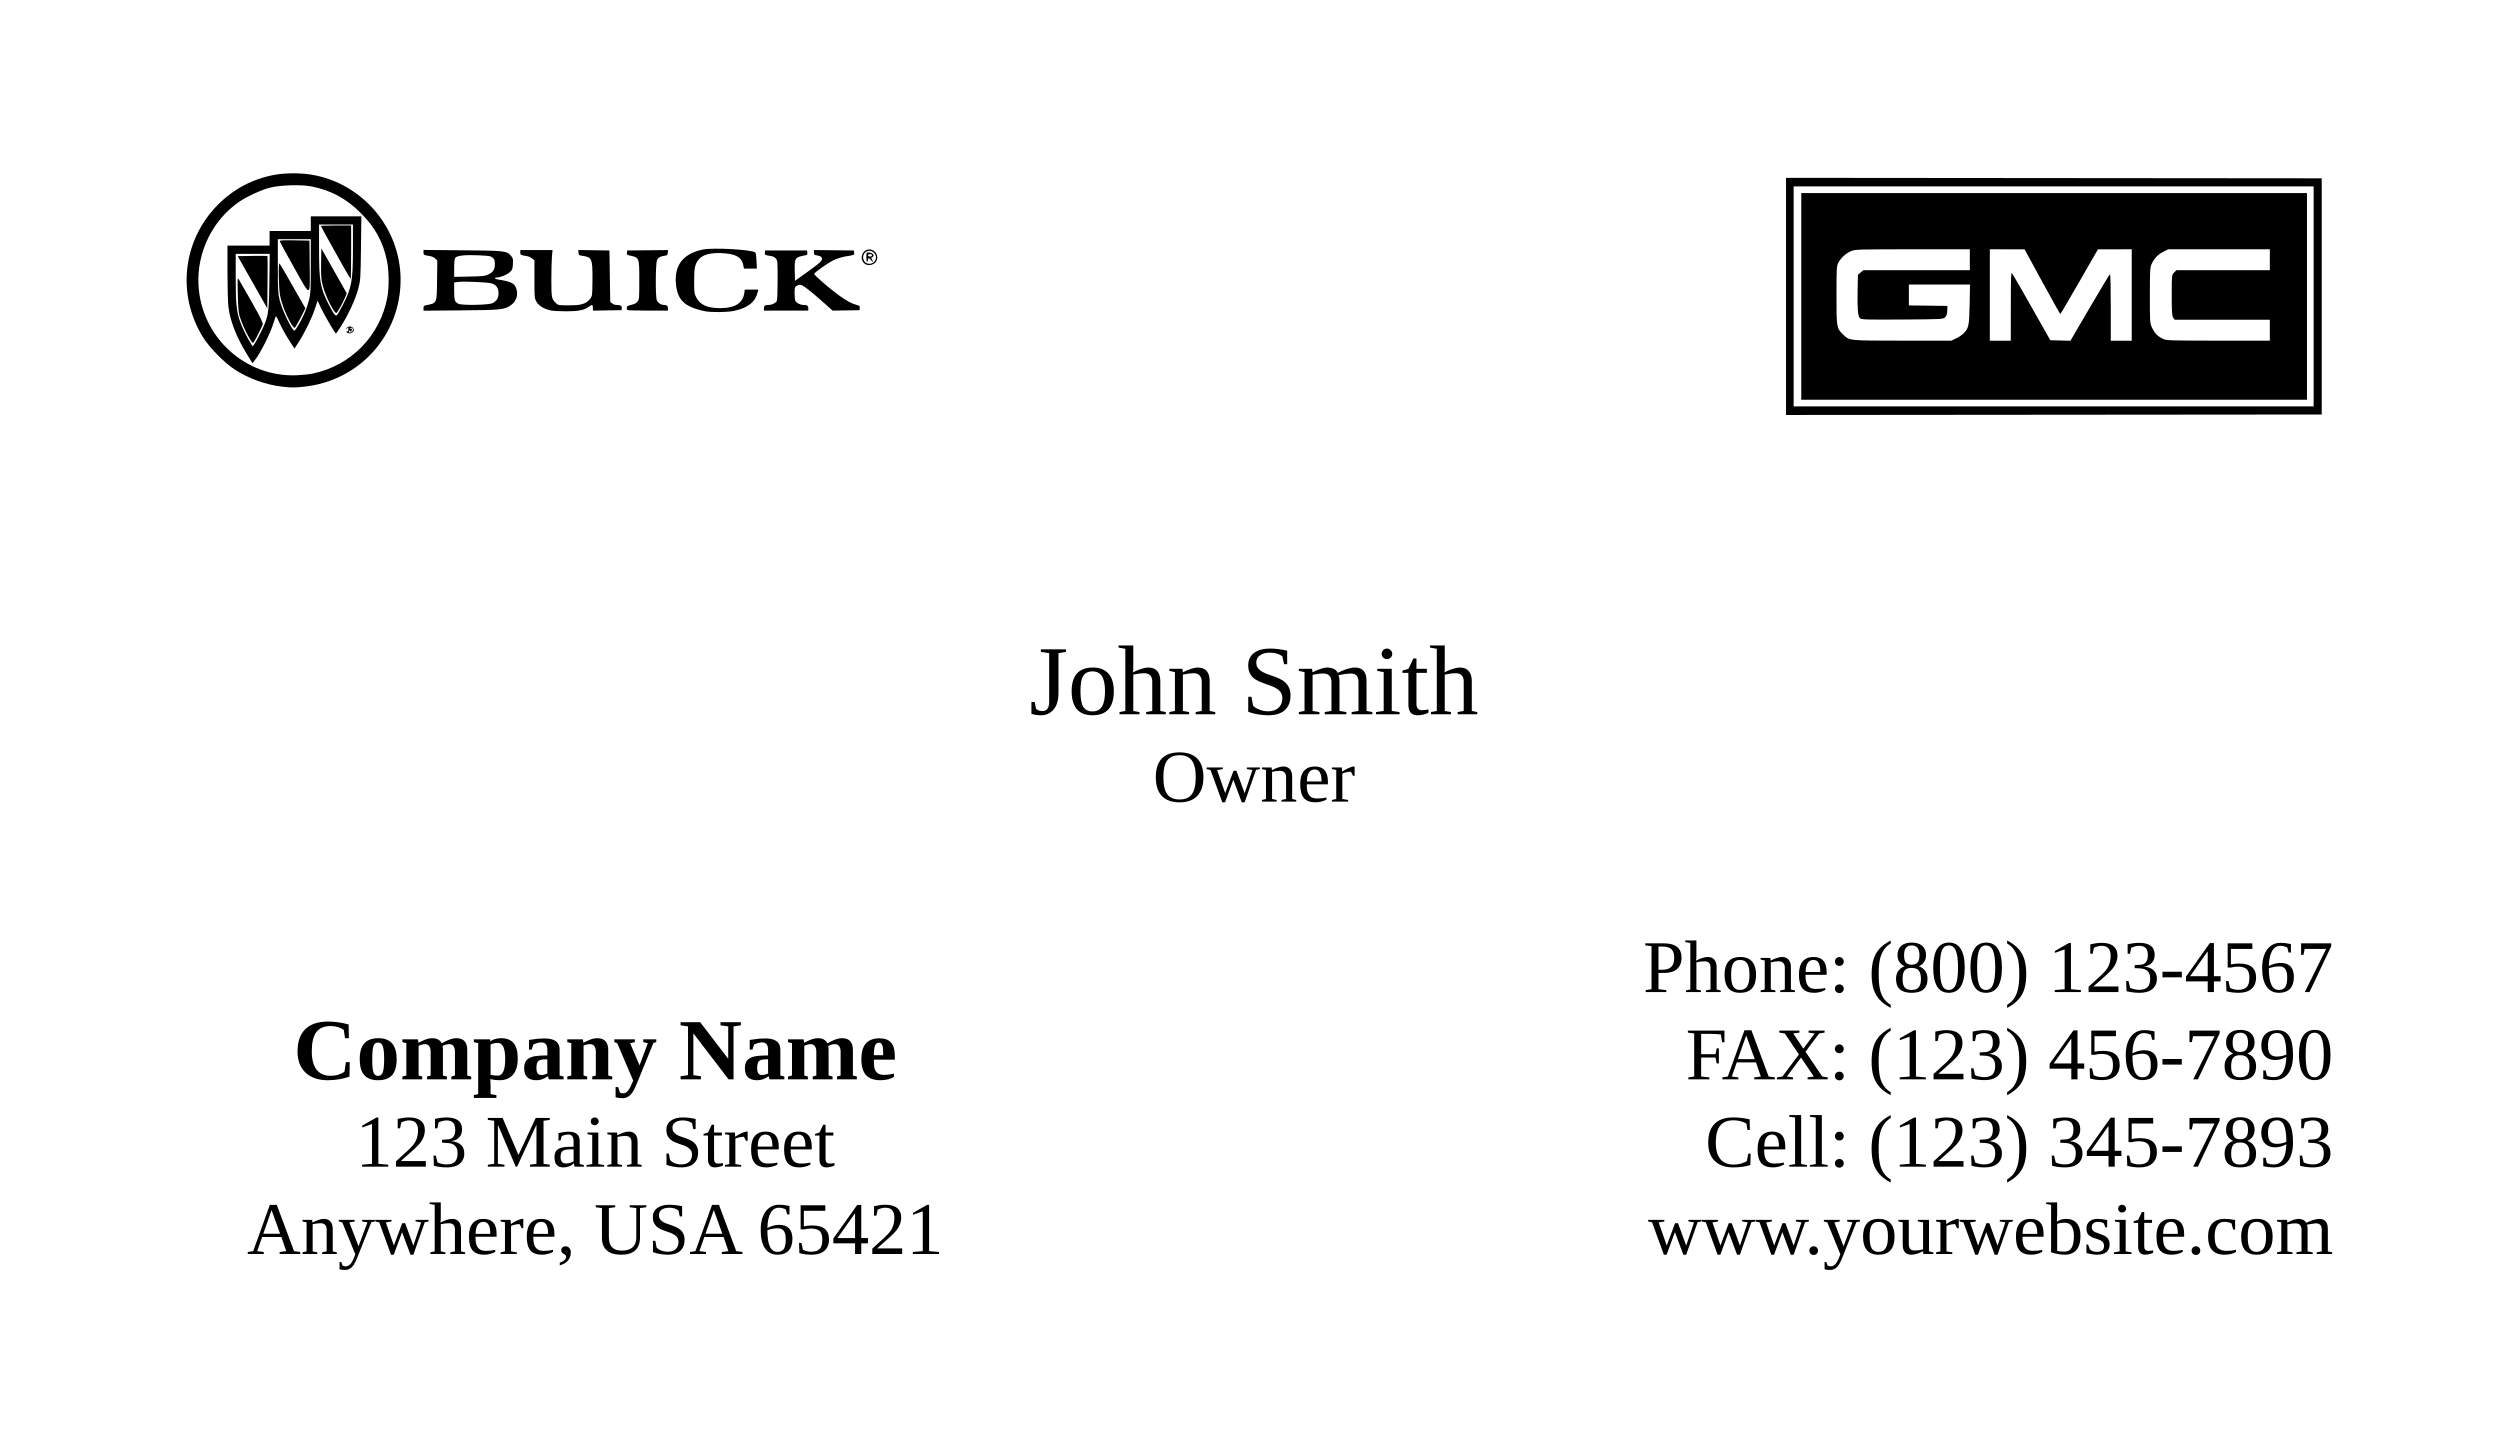
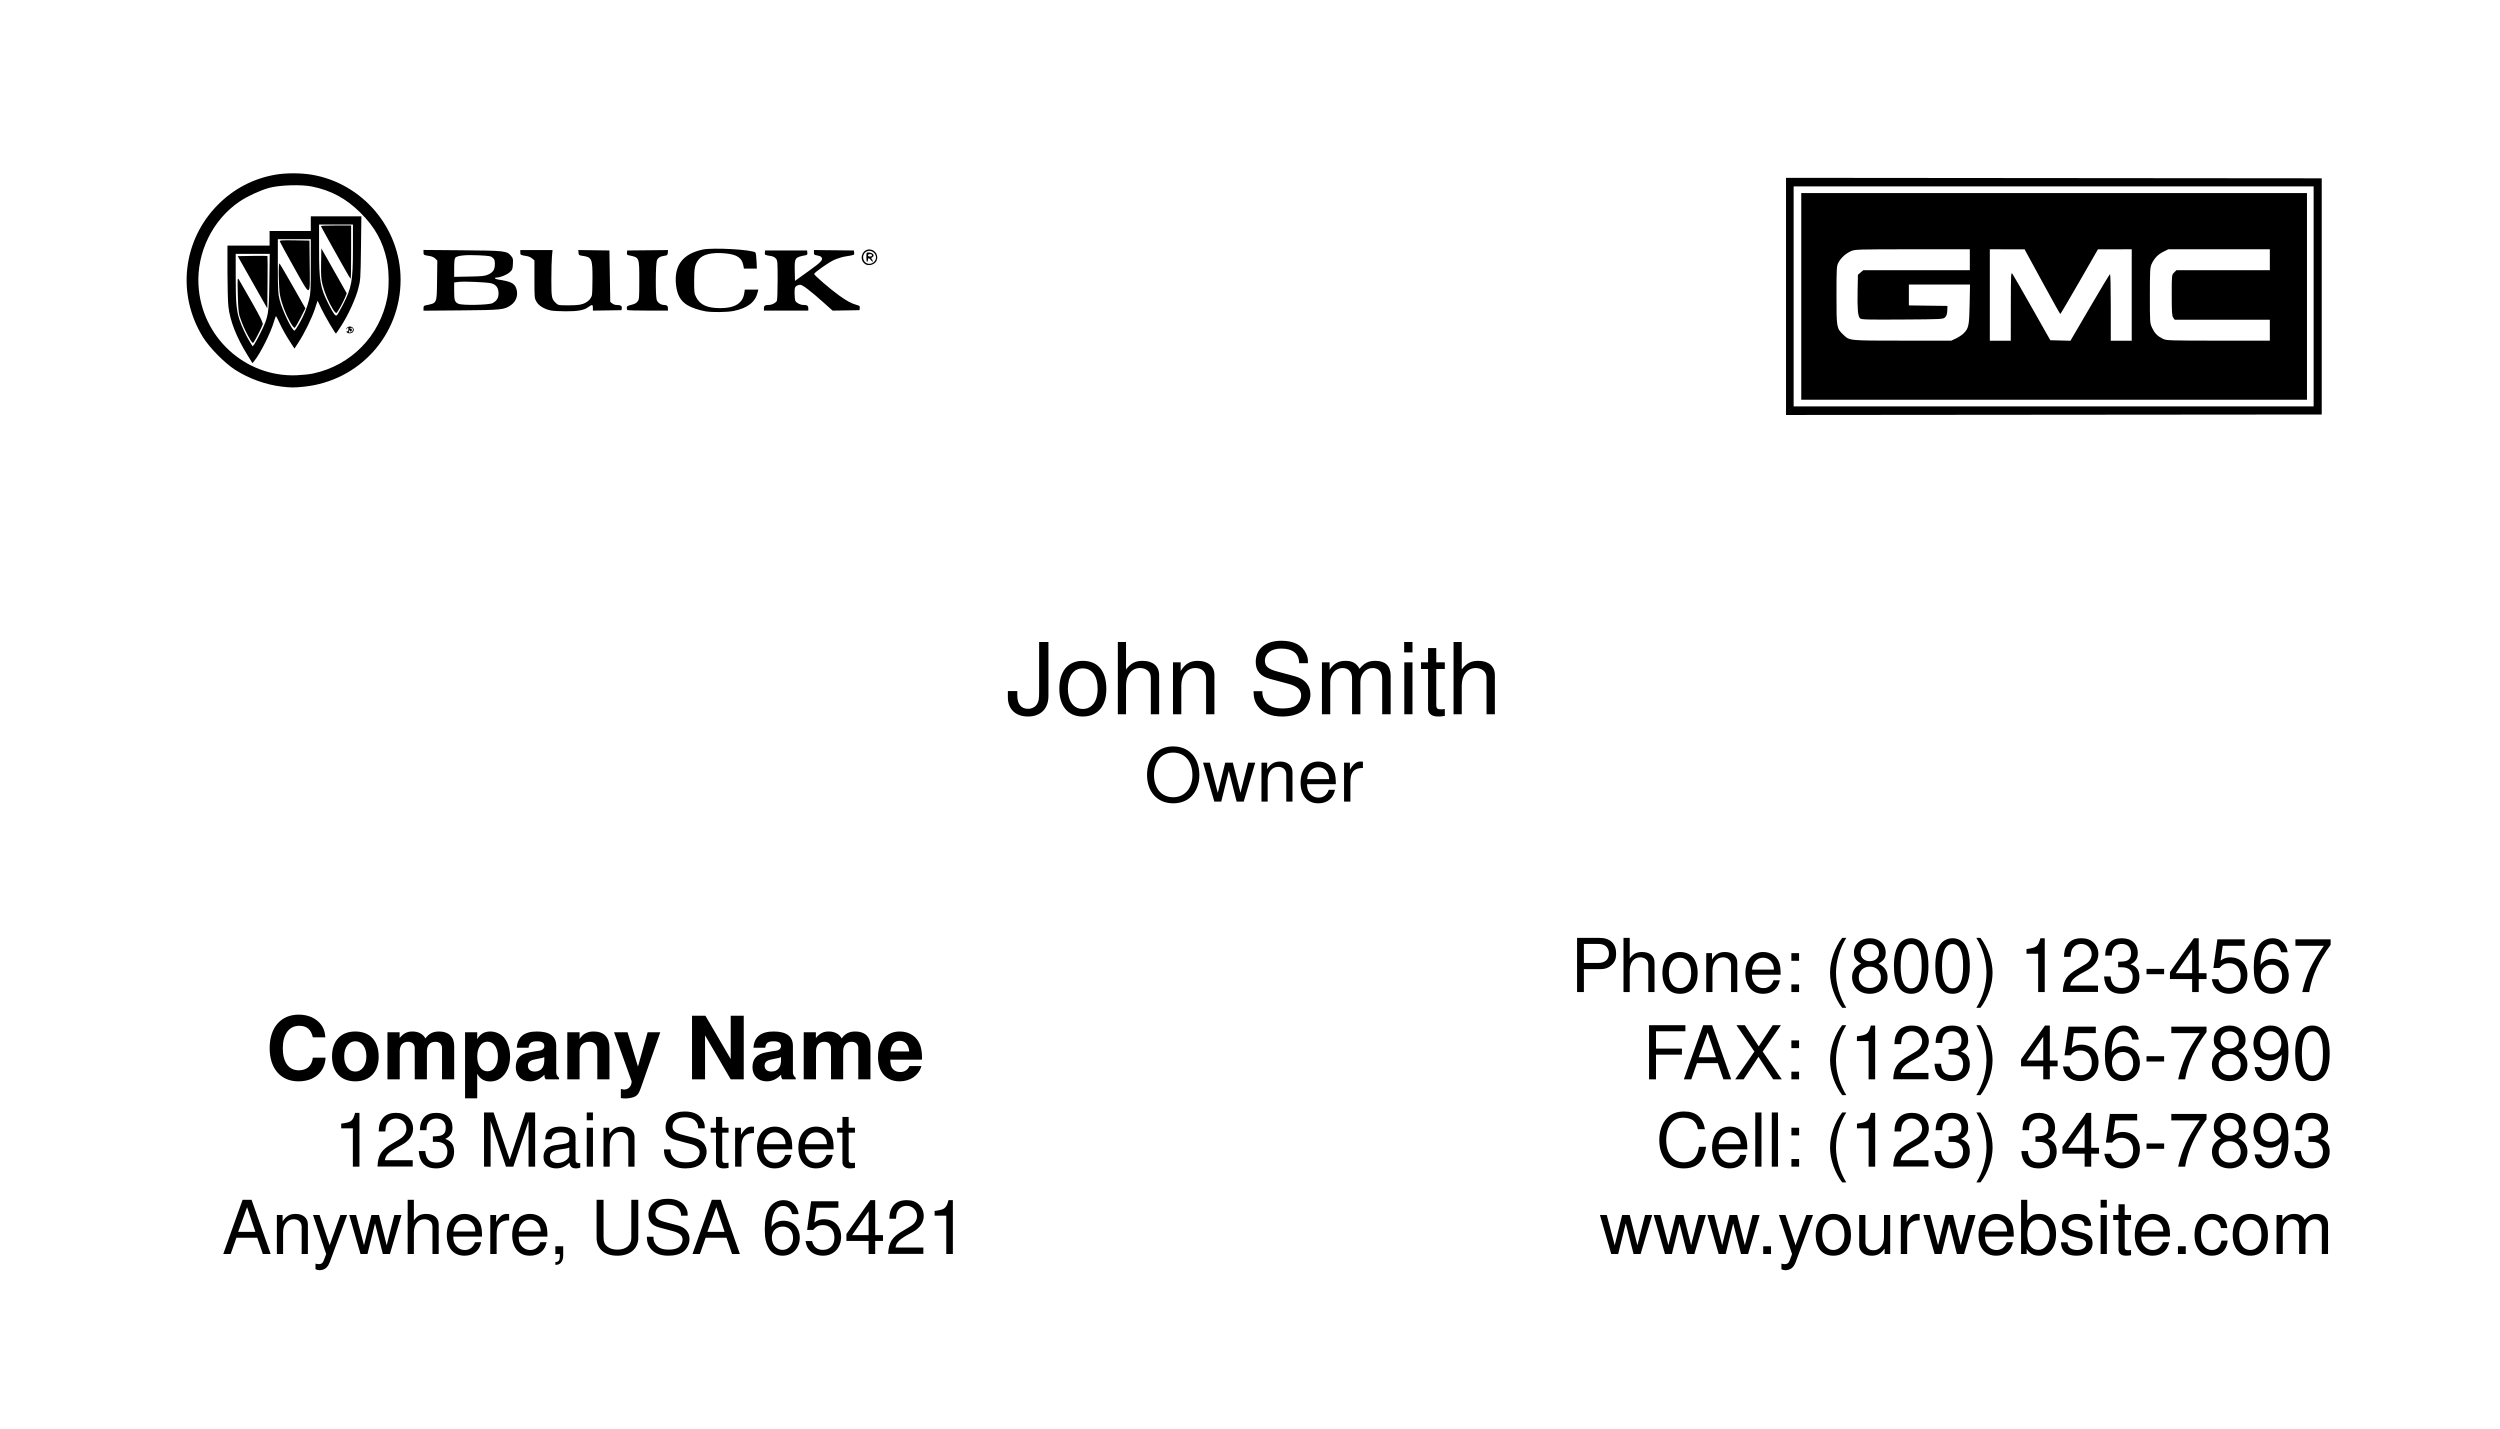
<svg xmlns="http://www.w3.org/2000/svg" id="svg2" viewBox="0 0 315 180" height="100%" width="100%" version="1.1">
-   <text id="line1" y="90" x="158" font-size="12.5px" style="text-anchor:middle">John Smith</text>
-   <text id="line2" y="101" x="158" font-size="9.375px" style="text-anchor:middle">Owner</text>
-   <text id="line3" y="136" x="75" font-size="11px" font-weight="bold" style="text-anchor:middle">Company Name</text>
-   <text id="line4" y="147" x="75" font-size="9.375px" style="text-anchor:middle">123 Main Street</text>
-   <text id="line5" y="158" x="75" font-size="9.375px" style="text-anchor:middle">Anywhere, USA 65421</text>
-   <text id="line6" y="125" x="294" font-size="9.375px" style="text-anchor:end">Phone: (800) 123-4567</text>
-   <text id="line7" y="136" x="294" font-size="9.375px" style="text-anchor:end">FAX: (123) 456-7890</text>
-   <text id="line8" y="147" x="294" font-size="9.375px" style="text-anchor:end">Cell: (123) 345-7893</text>
-   <text id="line9" y="158" x="294" font-size="9.375px" style="text-anchor:end">www.yourwebsite.com</text>
+   <text id="line1" y="90" x="158" font-size="12.5px" style="text-anchor:middle" font-family="Helvetica" fill="#000000">John Smith</text>
+   <text id="line2" y="101" x="158" font-size="9.375px" style="text-anchor:middle" font-family="Helvetica" fill="#000000">Owner</text>
+   <text id="line3" y="136" x="75" font-size="11px" font-weight="bold" style="text-anchor:middle" font-family="Helvetica" fill="#000000">Company Name</text>
+   <text id="line4" y="147" x="75" font-size="9.375px" style="text-anchor:middle" font-family="Helvetica" fill="#000000">123 Main Street</text>
+   <text id="line5" y="158" x="75" font-size="9.375px" style="text-anchor:middle" font-family="Helvetica" fill="#000000">Anywhere, USA 65421</text>
+   <text id="line6" y="125" x="294" font-size="9.375px" style="text-anchor:end" font-family="Helvetica" fill="#000000">Phone: (800) 123-4567</text>
+   <text id="line7" y="136" x="294" font-size="9.375px" style="text-anchor:end" font-family="Helvetica" fill="#000000">FAX: (123) 456-7890</text>
+   <text id="line8" y="147" x="294" font-size="9.375px" style="text-anchor:end" font-family="Helvetica" fill="#000000">Cell: (123) 345-7893</text>
+   <text id="line9" y="158" x="294" font-size="9.375px" style="text-anchor:end" font-family="Helvetica" fill="#000000">www.yourwebsite.com</text>
  <g id="g3452" transform="matrix(.82414 0 0 .82414 -63.143 8.7347)">
    <path id="path12394" d="m119.69 48.509c-2.428-0.282-5.063-1.235-7.143-2.582-1.615-1.046-3.912-3.382-4.908-4.993-4.046-6.546-3.089-14.852 2.337-20.275 2.427-2.426 5.386-3.965 8.751-4.552 1.599-0.279 3.885-0.276 5.559 0.006 7.763 1.31 13.575 8.182 13.575 16.05 0 8.481-6.281 15.453-14.735 16.355-1.52 0.162-1.973 0.161-3.435-0.009zm4.796-2.004c5.816-1.242 10.235-5.762 11.343-11.603 0.294-1.55 0.27-4.077-0.053-5.637-0.61-2.939-1.823-5.135-4.063-7.353-2.196-2.175-4.471-3.401-7.42-3.997-1.637-0.331-4.938-0.226-6.529 0.209-1.344 0.367-3.358 1.297-4.525 2.09-4.108 2.789-6.547 7.749-6.278 12.764 0.428 7.954 7.117 14.106 15.004 13.798 0.847-0.033 1.982-0.154 2.521-0.269zm-10.048-2.838c-1.672-2.703-2.648-5.192-2.901-7.401-0.079-0.692-0.145-3.07-0.145-5.285l-0.001-4.027h3.221 3.221v-1.12-1.12h3.151 3.151v-1.12-1.12h3.865 3.865l-0.061 4.867c-0.059 4.718-0.073 4.909-0.431 6.252-0.419 1.57-1.53 3.98-2.612 5.667-0.403 0.628-0.754 1.141-0.78 1.141-0.121 0-1.712-2.715-2.233-3.809l-0.58-1.218-0.395 1.218c-0.452 1.393-1.581 3.707-2.504 5.132l-0.63 0.972-0.838-1.296c-0.461-0.712-1.081-1.827-1.378-2.477-0.298-0.649-0.572-1.181-0.61-1.182-0.038-0.001-0.185 0.393-0.326 0.874-0.498 1.703-2.061 4.819-2.997 5.975l-0.274 0.338-0.779-1.26zm1.989-3.337c1.238-2.492 1.303-2.861 1.371-7.808l0.059-4.307h-2.603-2.603l0.002 3.606c0.002 3.854 0.109 5.036 0.58 6.478 0.321 0.983 1.044 2.513 1.638 3.465l0.371 0.594 0.245-0.314c0.135-0.173 0.558-0.944 0.94-1.715zm-1.777 0.604c-0.567-0.998-0.968-1.913-1.401-3.195-0.149-0.442-0.231-1.425-0.274-3.291-0.061-2.651-0.061-2.659 0.202-2.241 0.145 0.231 1.037 1.788 1.981 3.459 1.351 2.391 1.696 3.108 1.619 3.361-0.114 0.376-1.117 2.345-1.372 2.693-0.153 0.209-0.245 0.114-0.756-0.787zm1.444-6.837c-0.764-1.348-1.781-3.144-2.26-3.991l-0.871-1.541 2.245-0.039c1.235-0.021 2.268-0.015 2.297 0.014 0.029 0.029 0.036 1.842 0.015 4.03l-0.037 3.978-1.389-2.451zm6.255 4.825c0.733-1.291 1.193-2.406 1.519-3.681 0.233-0.916 0.267-1.567 0.267-5.157v-4.109h-2.521-2.521v4.109c0 3.666 0.031 4.229 0.283 5.217 0.414 1.618 1.946 4.753 2.27 4.645 0.082-0.027 0.398-0.488 0.702-1.023zm-1.375-0.282c-0.713-1.276-1.302-2.836-1.541-4.085-0.224-1.172-0.28-5.078-0.07-4.862 0.071 0.073 0.988 1.644 2.037 3.491l1.907 3.358-0.741 1.464c-0.408 0.805-0.815 1.488-0.905 1.517-0.09 0.029-0.399-0.368-0.687-0.883zm0.64-8.265c-1.194-2.126-2.192-3.956-2.217-4.066-0.039-0.169 0.315-0.194 2.241-0.162l2.287 0.039 0.037 3.514c0.057 5.325 0.234 5.274-2.348 0.675zm7.382 5.722c1.393-2.692 1.579-3.715 1.581-8.687l0.001-3.676h-2.591-2.591l0.001 3.746c0.001 4.891 0.172 5.897 1.423 8.368 0.769 1.519 1.079 1.94 1.295 1.76 0.094-0.078 0.49-0.758 0.88-1.511zm-1.449 0.632c-0.629-0.995-1.314-2.59-1.604-3.738-0.227-0.897-0.267-1.473-0.235-3.348l0.038-2.265 1.941 3.431 1.941 3.431-0.235 0.595c-0.294 0.742-1.157 2.305-1.333 2.414-0.072 0.045-0.303-0.189-0.511-0.519zm2.361-5.187c-0.612-1.02-4.232-7.51-4.232-7.587 0-0.045 1.04-0.082 2.311-0.082h2.311v4.062c0 2.234-0.026 4.062-0.059 4.062-0.032 0-0.181-0.205-0.332-0.455zm-0.135 8.767c-0.096-0.04-0.175-0.135-0.175-0.21 0-0.075 0.063-0.098 0.14-0.05 0.081 0.05 0.14-0.077 0.14-0.299 0-0.372-0.006-0.376-0.218-0.113-0.21 0.262-0.213 0.261-0.07-0.035 0.179-0.371 0.81-0.375 1.043-0.006 0.288 0.456-0.304 0.946-0.861 0.713zm0.782-0.38c0.067-0.35-0.141-0.533-0.398-0.351-0.177 0.125-0.173 0.136 0.027 0.072 0.169-0.054 0.23 0.001 0.215 0.197-0.023 0.302-0.187 0.365-0.274 0.104-0.034-0.103-0.093-0.072-0.151 0.08-0.076 0.197-0.032 0.239 0.218 0.203 0.172-0.025 0.335-0.162 0.363-0.305z" />
    <path id="path12441" d="m184.49 37.002c-1.004-0.169-2.21-0.582-2.809-0.963-1.039-0.661-1.538-1.558-1.708-3.071-0.332-2.962 1.022-4.759 4.077-5.411 1.575-0.336 7.6 0.005 8.061 0.456 0.065 0.063 0.141 0.642 0.169 1.286l0.051 1.171h-0.988-0.988l-0.086-0.462c-0.222-1.197-0.973-1.701-2.785-1.869-2.067-0.191-3.466 0.152-4.103 1.004-0.532 0.713-0.639 1.254-0.639 3.239 0 1.728 0.02 1.89 0.308 2.46 0.592 1.172 1.699 1.671 3.703 1.671 2.243 0 3.452-0.773 3.663-2.342l0.066-0.494h1.034 1.034l-0.077 0.339c-0.354 1.555-1.509 2.475-3.669 2.921-0.993 0.205-3.274 0.239-4.317 0.064zm-23.635-0.129c-1.002-0.196-1.879-0.727-2.222-1.345-0.304-0.548-0.308-0.593-0.308-3.433v-2.878l-0.34-0.292c-0.188-0.16-0.549-0.326-0.803-0.366-1.007-0.162-1.018-0.168-1.018-0.556v-0.368h2.465 2.465l-0.091 0.956c-0.05 0.526-0.091 2.121-0.091 3.546 0 2.813 0.034 2.981 0.739 3.638 0.317 0.296 0.395 0.308 1.892 0.306 1.181-0.002 1.719-0.056 2.206-0.225 0.681-0.235 1.203-0.731 1.36-1.294 0.051-0.181 0.092-1.387 0.092-2.678 0-2.934-0.106-3.167-1.526-3.369-0.535-0.076-0.573-0.106-0.61-0.484l-0.039-0.403 2.382 0.034 2.382 0.034 0.062 3.927 0.062 3.927 0.291 0.236c0.16 0.13 0.438 0.236 0.617 0.237 0.666 0.004 0.896 0.132 0.856 0.477l-0.037 0.323-2.189 0.034-2.189 0.034v-0.434c0-0.514-0.126-0.539-0.661-0.131-0.648 0.495-1.652 0.685-3.528 0.67-0.918-0.007-1.919-0.062-2.223-0.122zm-19.489-0.346c0-0.311 0.059-0.389 0.339-0.446 1.762-0.362 1.688-0.197 1.733-3.833l0.037-3.008-0.301-0.301c-0.165-0.165-0.515-0.336-0.777-0.378-1.028-0.165-1.031-0.168-1.031-0.568v-0.378l5.889 0.05c6.565 0.056 6.846 0.088 7.495 0.86 0.302 0.359 0.326 0.464 0.282 1.245-0.045 0.796-0.078 0.88-0.495 1.263-0.413 0.378-1.442 0.796-1.963 0.796-0.458 0-0.331 0.229 0.169 0.304 1.877 0.284 2.465 0.548 2.752 1.236 0.414 0.992 0.107 2.074-0.76 2.68-1.016 0.711-1.421 0.753-7.664 0.805l-5.704 0.048v-0.376zm10.565-0.782c0.649-0.351 0.905-0.78 0.905-1.518 0-0.793-0.36-1.298-1.072-1.503-0.611-0.177-4.148-0.333-5.029-0.223l-0.683 0.085v1.294c0 1.442 0.09 1.712 0.657 1.968 0.598 0.27 4.68 0.188 5.221-0.104zm-0.678-4.369c0.762-0.349 1.03-0.775 1.021-1.624-0.006-0.565-0.057-0.713-0.331-0.948-0.291-0.251-0.505-0.288-2.136-0.369-2.031-0.102-3.343 0.041-3.599 0.392-0.102 0.14-0.155 0.671-0.155 1.557v1.345l2.312-0.045c2.042-0.04 2.38-0.076 2.888-0.308zm21.274 5.428c-0.045-0.045-0.082-0.205-0.082-0.356 0-0.23 0.11-0.3 0.698-0.442 0.507-0.122 0.768-0.263 0.956-0.517 0.244-0.33 0.258-0.5 0.258-3.228 0-3.555 0.028-3.487-1.58-3.821-0.291-0.061-0.341-0.126-0.308-0.407l0.039-0.335 3.122-0.033 3.122-0.033-0.039 0.403c-0.031 0.325-0.099 0.41-0.347 0.441-0.756 0.092-1.134 0.298-1.307 0.712-0.219 0.523-0.248 5.473-0.036 6.08 0.14 0.402 0.645 0.755 1.08 0.755 0.455 0 0.633 0.142 0.633 0.507v0.357h-3.063c-1.684 0-3.1-0.037-3.145-0.082zm20.883-0.275c0-0.389 0.175-0.507 0.756-0.507 0.456 0 1.046-0.296 1.213-0.61 0.077-0.144 0.127-1.4 0.127-3.189 0-2.785-0.014-2.969-0.252-3.272-0.157-0.2-0.424-0.348-0.709-0.394-1.018-0.163-1.03-0.17-0.989-0.526l0.039-0.335h3.207 3.207l0.039 0.335c0.031 0.267-0.019 0.346-0.247 0.389-1.676 0.318-1.723 0.385-1.677 2.405l0.035 1.518 2.035-1.46c2.056-1.475 2.326-1.774 1.98-2.191-0.074-0.09-0.356-0.198-0.626-0.241-0.446-0.071-0.491-0.112-0.491-0.449v-0.371l3.052 0.033 3.052 0.033 0.039 0.335c0.043 0.369 0.119 0.337-1.389 0.587-0.471 0.078-1.248 0.326-1.727 0.55-0.851 0.4-2.909 1.853-2.991 2.113-0.051 0.16 2.443 2.314 3.826 3.304 1.156 0.828 1.897 1.227 2.652 1.431 0.474 0.128 0.526 0.177 0.491 0.475l-0.038 0.332-2.057 0.034-2.057 0.034-1.334-1.194c-2.068-1.851-3.258-2.758-3.616-2.758-0.173 0-0.438 0.086-0.589 0.192-0.242 0.169-0.274 0.301-0.274 1.118 0 0.509 0.057 1.033 0.127 1.163 0.168 0.314 0.757 0.61 1.213 0.61 0.581 0 0.756 0.117 0.756 0.507v0.357h-3.392-3.392v-0.357zm15.553-6.716c-1.177-0.677-0.494-2.534 0.826-2.244 0.902 0.198 1.268 1.346 0.631 1.982-0.376 0.376-1.049 0.497-1.457 0.262zm1.287-0.383c0.9-0.9-0.457-2.274-1.385-1.402-0.377 0.354-0.385 1.028-0.017 1.42 0.367 0.391 1.002 0.383 1.402-0.017zm-1.177-0.677c0-0.72 0.011-0.747 0.316-0.747 0.673 0 1.042 0.464 0.578 0.726-0.173 0.098-0.185 0.153-0.062 0.277 0.085 0.086 0.152 0.242 0.15 0.347-0.002 0.127-0.089 0.077-0.257-0.148-0.297-0.398-0.479-0.436-0.479-0.1 0 0.132-0.056 0.274-0.123 0.316-0.077 0.048-0.123-0.204-0.123-0.671zm0.863-0.316c0-0.115-0.116-0.185-0.308-0.185-0.192 0-0.308 0.07-0.308 0.185 0 0.115 0.116 0.185 0.308 0.185 0.192 0 0.308-0.07 0.308-0.185z" />
  </g>
  <g id="g13068" transform="translate(175.72 31.818)">
    <path id="path13066" d="m49.318 5.53v-14.94l33.75 0.03 33.75 0.03v14.88 14.88l-33.75 0.03-33.75 0.03v-14.94zm66.48 0v-13.86h-32.76-32.76v13.86 13.86h32.76 32.76v-13.86zm-64.56 0v-13.02h31.86 31.86v13.02 13.02h-31.86-31.86v-13.02zm19.5 5.296c0.33-0.155 0.756-0.438 0.947-0.629 0.651-0.652 0.717-0.967 0.769-3.677l0.048-2.49h-3.852-3.852v1.317 1.317l2.43 0.032 2.43 0.032-0.021 0.588c-0.015 0.417-0.094 0.661-0.273 0.84-0.247 0.248-0.351 0.253-5.397 0.286-4.488 0.029-5.168 0.01-5.328-0.15-0.266-0.266-0.345-1.176-0.3-3.465l0.039-2.021 0.337-0.289 0.337-0.289h6.713 6.713v-1.32-1.32l-7.23 0.003c-7.011 0.003-7.246 0.01-7.77 0.247-0.657 0.297-1.263 0.859-1.571 1.456-0.211 0.41-0.23 0.737-0.23 4.115 0 4.087 0.007 4.127 0.859 4.944 0.798 0.764 0.624 0.747 7.42 0.75l6.18 0.004 0.6-0.282zm6.906-4.066c0.006-4.127 0.017-4.335 0.21-4.06 0.112 0.159 1.23 2.103 2.484 4.32l2.28 4.03 1.269 0.034 1.269 0.034 2.451-4.199c1.348-2.31 2.492-4.201 2.541-4.204 0.05-0.003 0.09 1.885 0.09 4.196v4.2h1.32 1.32v-5.76-5.76l-2.13 0.005-2.13 0.005-2.34 4.073c-1.287 2.24-2.367 4.073-2.4 4.073-0.033-0-1.059-1.834-2.28-4.075l-2.22-4.074-2.19-0.003-2.19-0.003v5.76 5.76h1.32 1.32l0.006-4.35zm32.634 3.03v-1.32h-5.993-5.993l-0.187-0.267c-0.155-0.221-0.187-0.703-0.187-2.825 0-2.557 0-2.559 0.295-2.853l0.295-0.295h5.885 5.886v-1.32-1.32h-6.396-6.396l-0.621 0.309c-0.69 0.344-1.153 0.829-1.482 1.551-0.196 0.429-0.219 0.85-0.22 3.96-0.002 3.408 0.004 3.492 0.281 4.08 0.323 0.686 0.667 1.038 1.341 1.374 0.453 0.226 0.755 0.236 6.983 0.241l6.51 0.005v-1.32z" />
  </g>
</svg>
